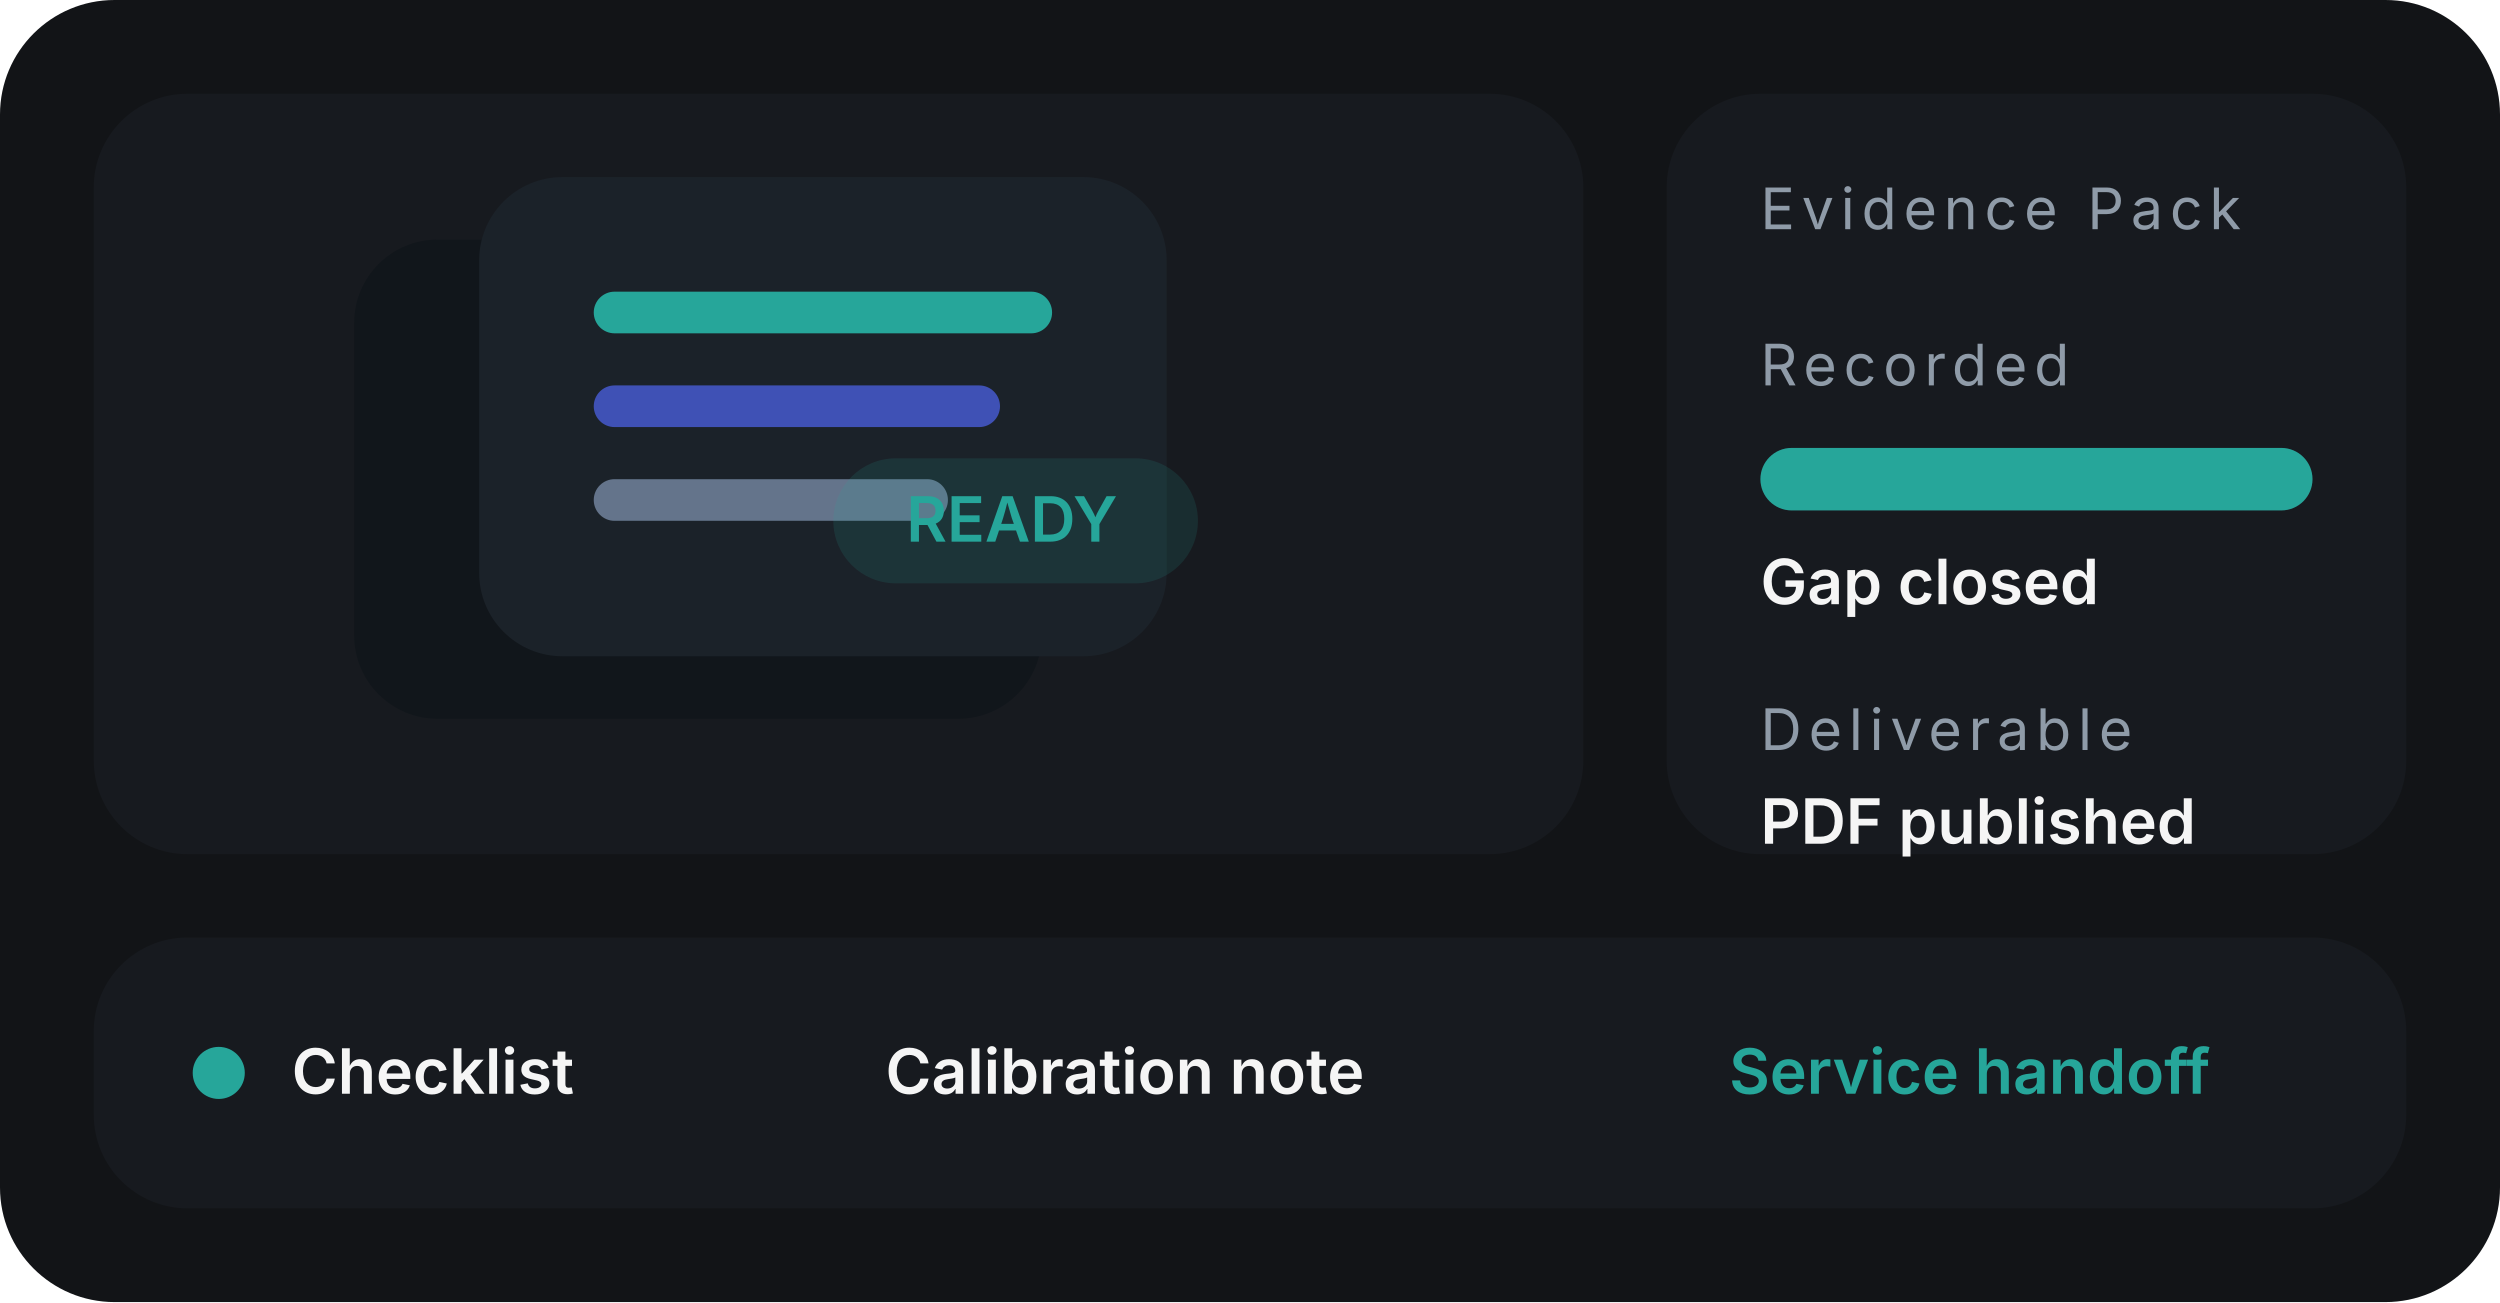
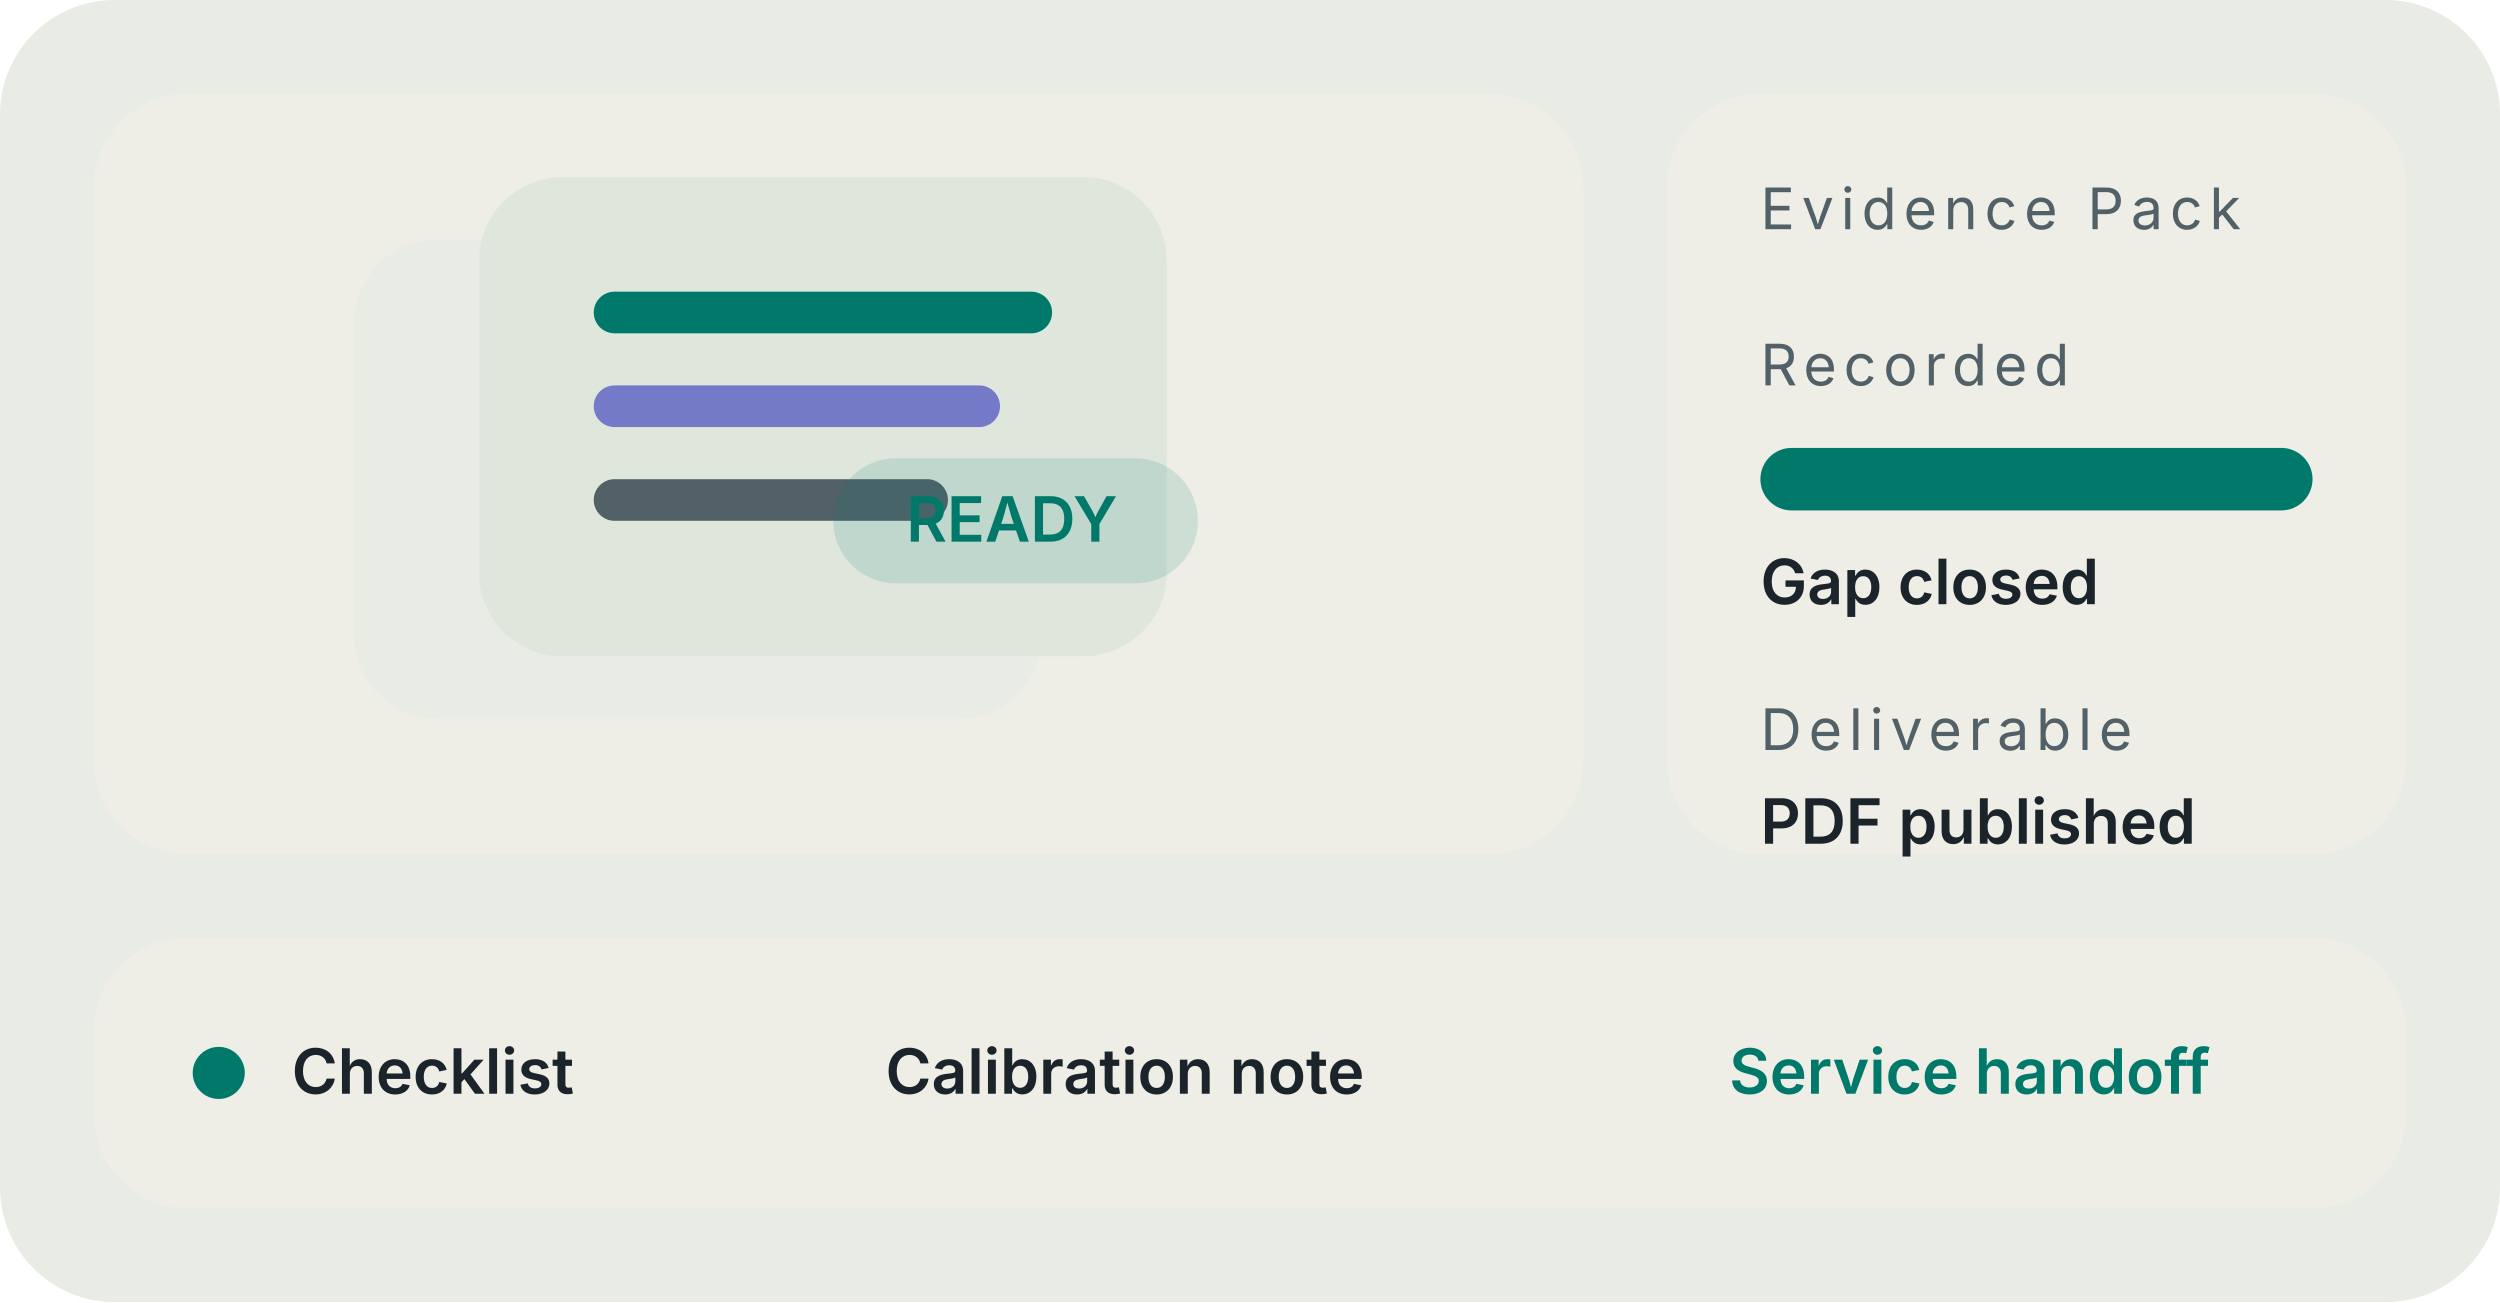
<svg xmlns="http://www.w3.org/2000/svg" viewBox="0 0 480 250" fill="none">
  <style>
-     .bg { fill: #121417; }
-     .panel { fill: #171a1f; }
-     .doc-back { fill: #11161b; }
-     .doc-front { fill: #1b2229; }
+     .bg { fill: #e8ece4; }
+     .panel { fill: #eeeee6; }
+     .doc-back { fill: #e8ece4; }
+     .doc-front { fill: #dfe6dc; }
    .row {
      transform-box: fill-box;
      transform-origin: left center;
      animation: row 4.5s ease-in-out infinite;
    }
    .row-delay { animation-delay: 0.32s; }
    .row-delay-2 { animation-delay: 0.64s; }
    .stamp {
      transform-box: fill-box;
      transform-origin: center;
      animation: stamp 4.5s ease-in-out infinite;
    }
    .bar {
      transform-box: fill-box;
      transform-origin: left center;
      animation: bar 4.5s ease-in-out infinite;
    }
-     .label { fill: #8f9ba8; font: 11px Inter, Arial, sans-serif; letter-spacing: 0.12em; text-transform: uppercase; }
-     .value { fill: #f5f5f5; font: 600 12px Inter, Arial, sans-serif; }
-     .key { fill: #26A69A; font: 600 12px Inter, Arial, sans-serif; }
+     .label { fill: #526067; font: 11px Inter, Arial, sans-serif; letter-spacing: 0.12em; text-transform: uppercase; }
+     .value { fill: #1c242b; font: 600 12px Inter, Arial, sans-serif; }
+     .key { fill: #00796b; font: 600 12px Inter, Arial, sans-serif; }
    @keyframes row {
      0%, 14% { transform: scaleX(0.2); opacity: 0.35; }
      32%, 100% { transform: scaleX(1); opacity: 1; }
    }
    @keyframes bar {
      0%, 22% { transform: scaleX(0.16); }
      42%, 100% { transform: scaleX(0.92); }
    }
    @keyframes stamp {
      0%, 48% { opacity: 0; transform: scale(0.78) rotate(-8deg); }
      60%, 100% { opacity: 1; transform: scale(1) rotate(-8deg); }
    }
    @media (prefers-reduced-motion: reduce) {
      .row, .row-delay, .row-delay-2, .stamp, .bar { animation: none !important; transform: none !important; opacity: 1 !important; }
    }
  </style>
  <rect class="bg" x="0" y="0" width="480" height="250" rx="22" />
  <rect class="panel" x="18" y="18" width="286" height="146" rx="18" />
  <rect class="panel" x="320" y="18" width="142" height="146" rx="18" />
  <rect class="panel" x="18" y="180" width="444" height="52" rx="18" />
  <rect class="doc-back" x="68" y="46" width="132" height="92" rx="16" />
  <rect class="doc-front" x="92" y="34" width="132" height="92" rx="16" />
-   <rect class="row" x="114" y="56" width="88" height="8" rx="4" fill="#26A69A" />
-   <rect class="row row-delay" x="114" y="74" width="78" height="8" rx="4" fill="#3f51b5" />
-   <rect class="row row-delay-2" x="114" y="92" width="68" height="8" rx="4" fill="#64748b" />
+   <rect class="row" x="114" y="56" width="88" height="8" rx="4" fill="#00796b" />
+   <rect class="row row-delay" x="114" y="74" width="78" height="8" rx="4" fill="#7479c8" />
+   <rect class="row row-delay-2" x="114" y="92" width="68" height="8" rx="4" fill="#526067" />
  <g class="stamp">
-     <rect x="160" y="88" width="70" height="24" rx="12" fill="#26A69A" opacity="0.14" />
+     <rect x="160" y="88" width="70" height="24" rx="12" fill="#00796b" opacity="0.14" />
    <text class="key" x="174" y="104">READY</text>
  </g>
  <text class="label" x="338" y="44">Evidence Pack</text>
  <text class="label" x="338" y="74">Recorded</text>
-   <rect x="338" y="86" width="106" height="12" rx="6" fill="#222933" />
-   <rect class="bar" x="338" y="86" width="106" height="12" rx="6" fill="#26A69A" />
+   <rect x="338" y="86" width="106" height="12" rx="6" fill="#d2d5ce" />
+   <rect class="bar" x="338" y="86" width="106" height="12" rx="6" fill="#00796b" />
  <text class="value" x="338" y="116">Gap closed</text>
  <text class="label" x="338" y="144">Deliverable</text>
  <text class="value" x="338" y="162">PDF published</text>
-   <circle cx="42" cy="206" r="5" fill="#26A69A" />
+   <circle cx="42" cy="206" r="5" fill="#00796b" />
  <text class="value" x="56" y="210">Checklist</text>
  <text class="value" x="170" y="210">Calibration note</text>
  <text class="key" x="332" y="210">Service handoff</text>
</svg>
